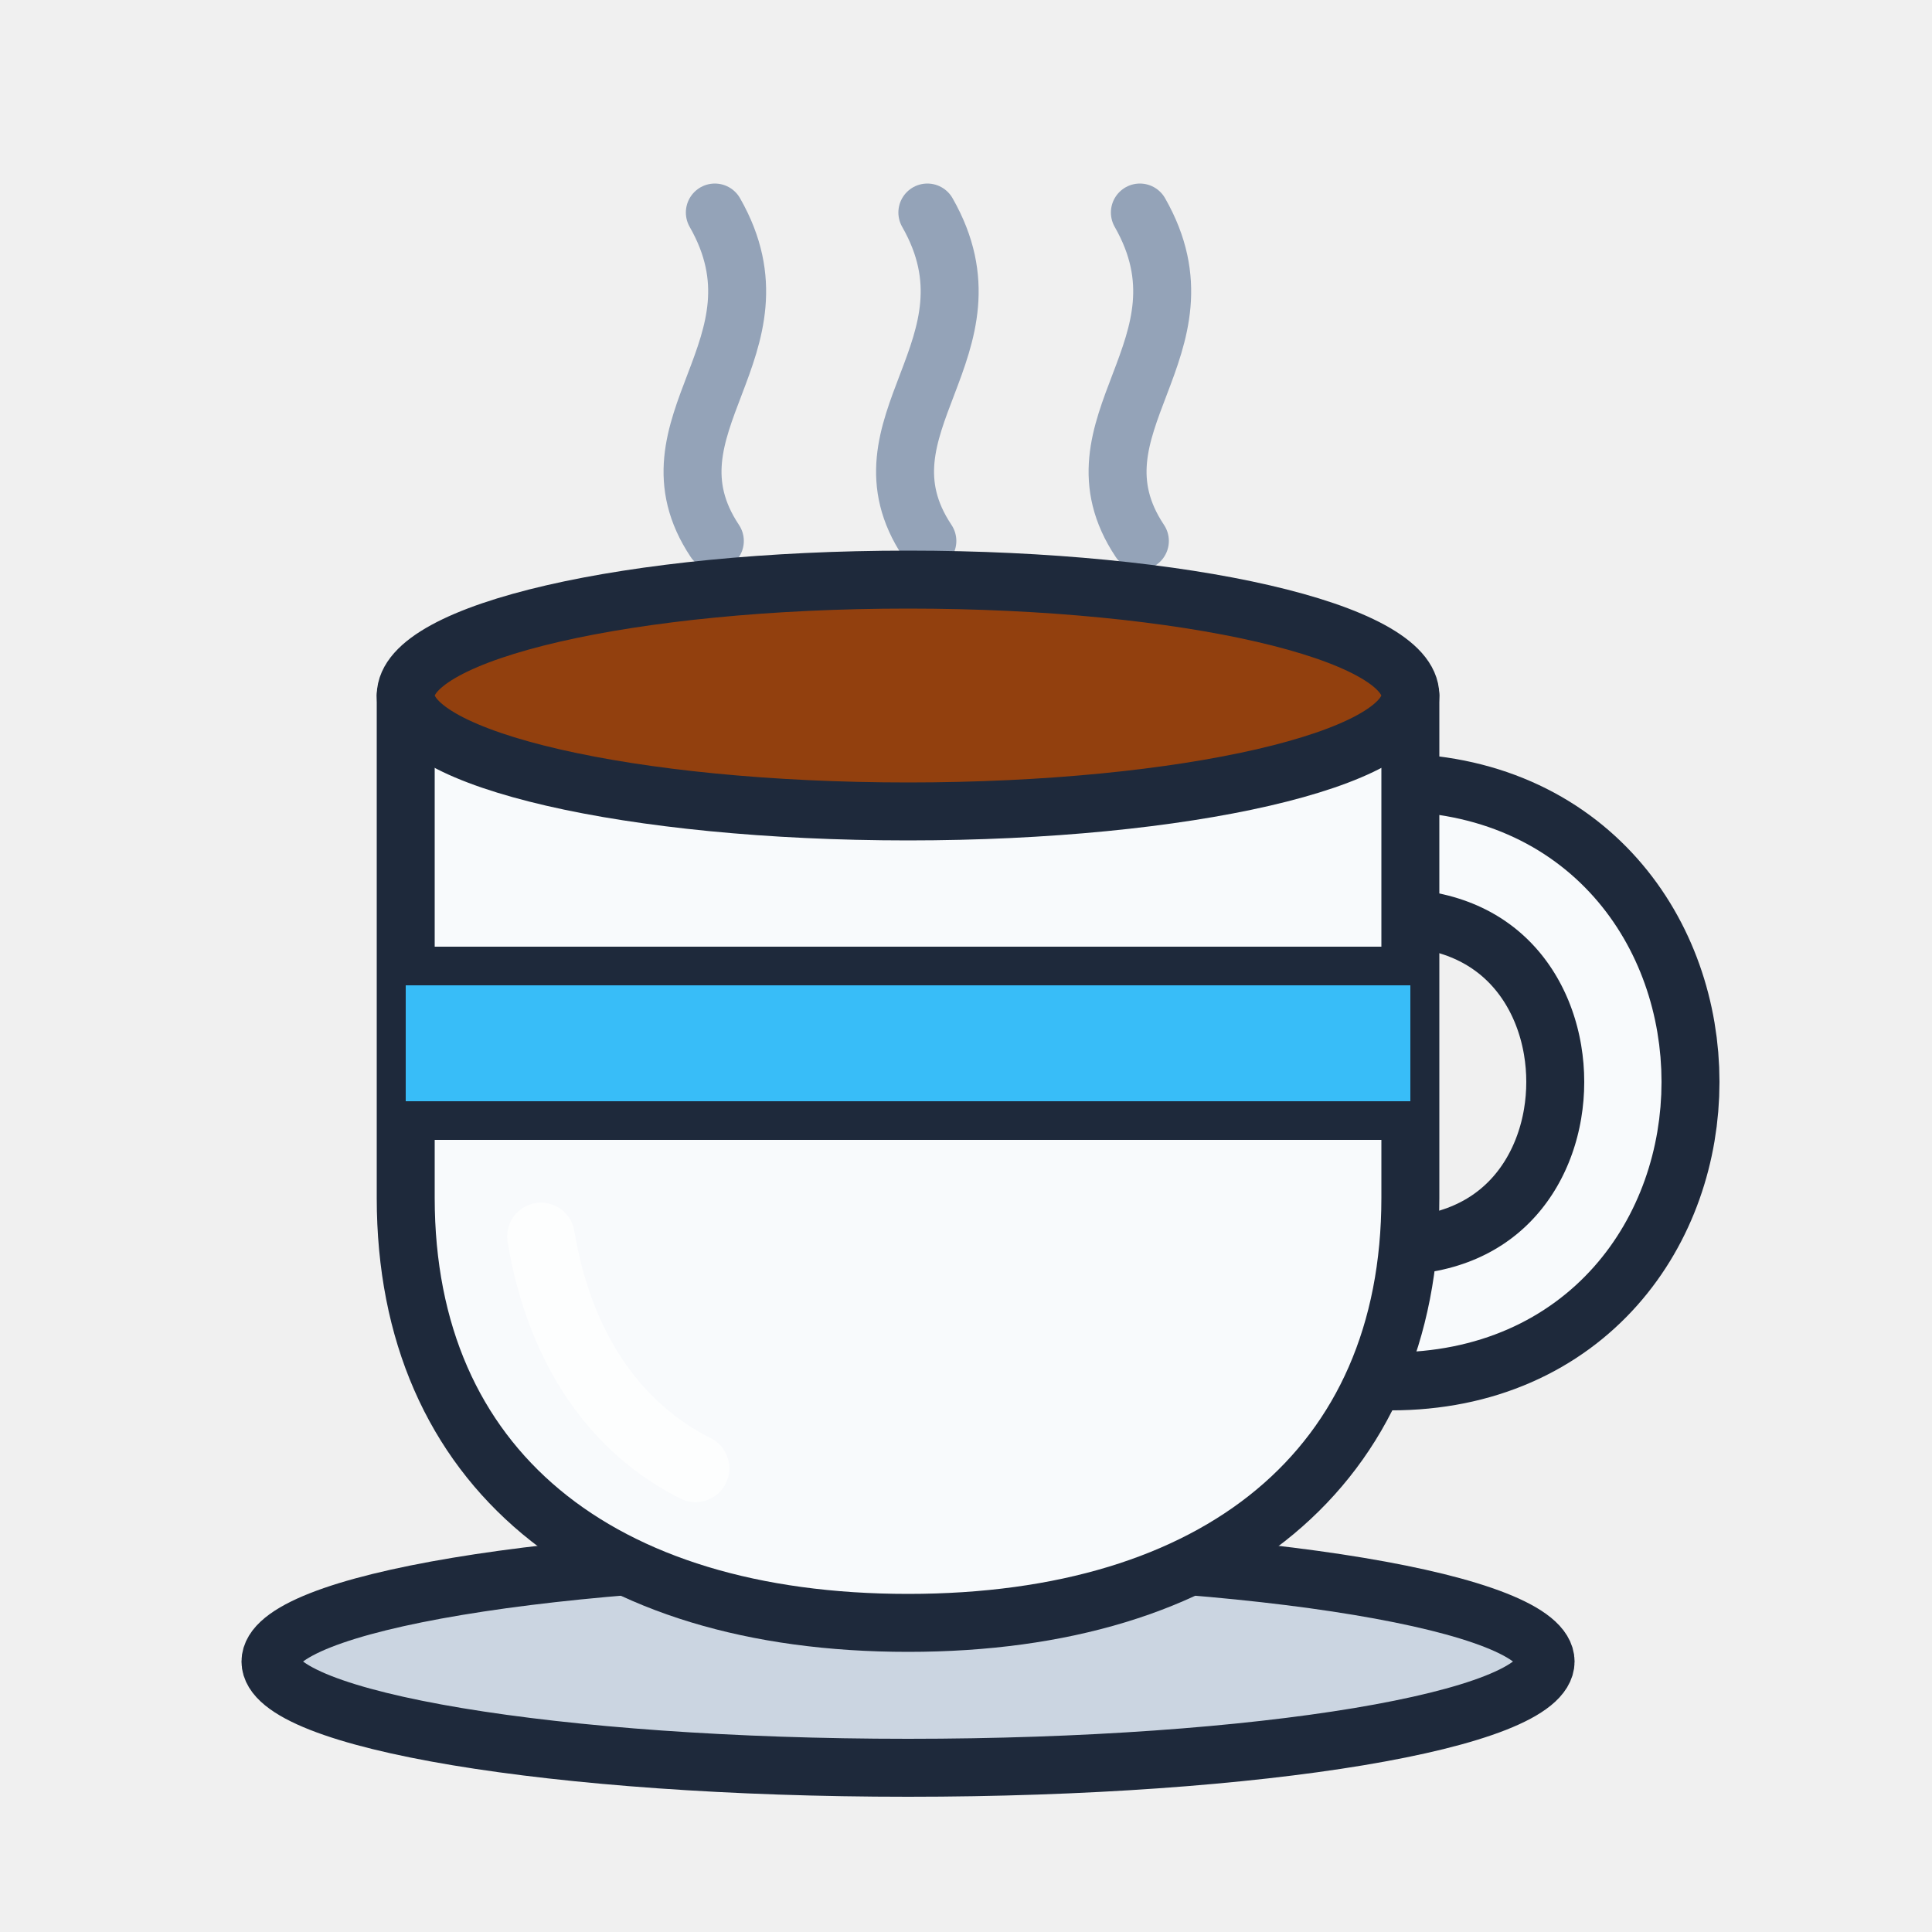
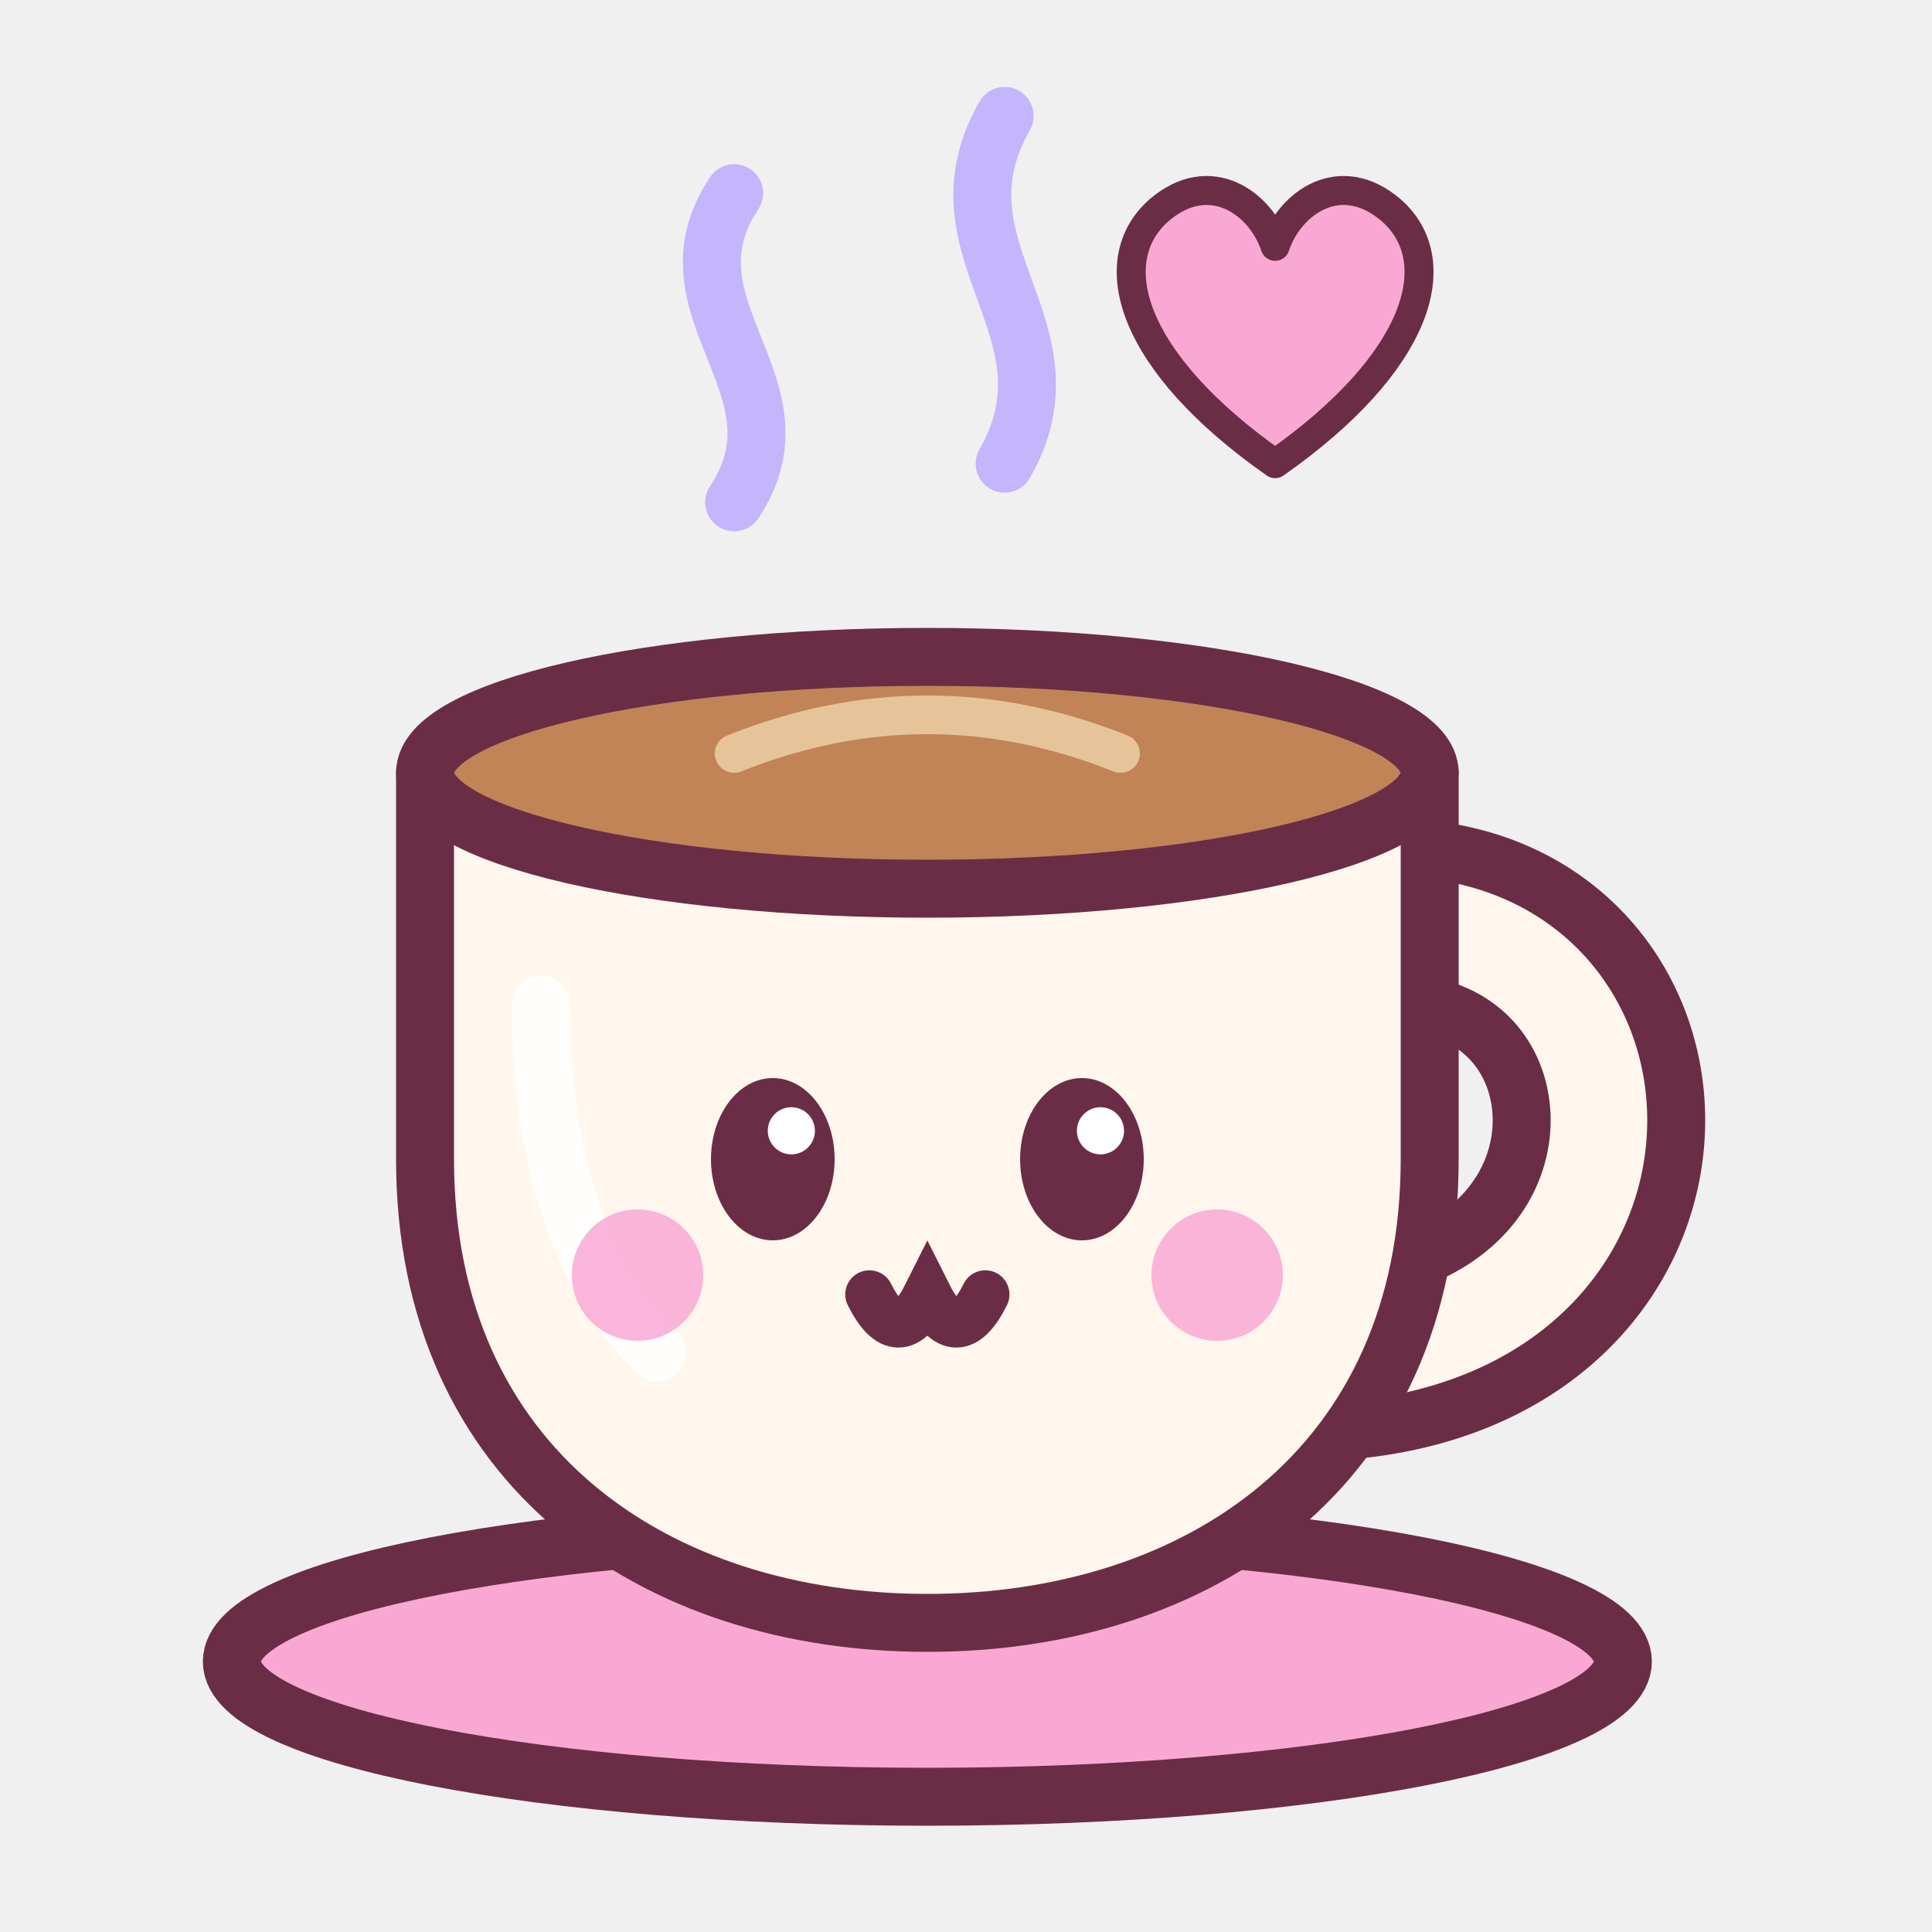
<svg xmlns="http://www.w3.org/2000/svg" viewBox="0 0 100 100">
-   <g fill="none" stroke="#94a3b8" stroke-width="3" stroke-linecap="round">
-     <path d="M37 28 C33 22 41 18 37 11" />
-     <path d="M48 28 C44 22 52 18 48 11" />
-     <path d="M59 28 C55 22 63 18 59 11" />
+   <path d="M38 10 C34 16 42 20 38 26 M52 6 C48 13 56 17 52 24" fill="none" stroke="#c4b5fd" stroke-width="3" stroke-linecap="round" />
+   <path transform="translate(66 18) scale(0.75)" d="M0 8 C-10 1 -12 -6 -8 -9.5 C-4.5 -12.5 -1 -10 0 -7 C1 -10 4.5 -12.5 8 -9.5 C12 -6 10 1 0 8 Z" fill="#f9a8d4" stroke="#6b2d45" stroke-width="2" stroke-linejoin="round" stroke-linecap="round" />
+   <ellipse cx="48" cy="86" rx="36" ry="7" fill="#f9a8d4" stroke="#6b2d45" stroke-width="3" stroke-linejoin="round" stroke-linecap="round" />
+   <path d="M70 48 C86 46 88 68 70 70" fill="none" stroke="#6b2d45" stroke-width="11" stroke-linecap="round" />
+   <path d="M70 48 C86 46 88 68 70 70" fill="none" stroke="#fff7ed" stroke-width="5" stroke-linecap="round" />
+   <path d="M22 40 H74 V60 C74 76 62 84 48 84 C34 84 22 76 22 60 Z" fill="#fff7ed" stroke="#6b2d45" stroke-width="3" stroke-linejoin="round" stroke-linecap="round" />
+   <ellipse cx="48" cy="40" rx="26" ry="6" fill="#c08457" stroke="#6b2d45" stroke-width="3" stroke-linejoin="round" stroke-linecap="round" />
+   <path d="M38 39 Q48 35 58 39" fill="none" stroke="#e7c39a" stroke-width="2" stroke-linecap="round" />
+   <path d="M28 52 C28 60 30 66 34 70" fill="none" stroke="#fff" stroke-width="3" stroke-linecap="round" opacity="0.85" />
+   <g fill="#6b2d45">
+     <ellipse cx="40" cy="60" rx="3.2" ry="4.2" />
+     <ellipse cx="56" cy="60" rx="3.2" ry="4.2" />
  </g>
-   <ellipse cx="47" cy="86" rx="33" ry="5.5" fill="#cbd5e1" stroke="#1e293b" stroke-width="3" stroke-linejoin="round" stroke-linecap="round" />
-   <path d="M72 44 C88 44 88 68 72 68" fill="none" stroke="#1e293b" stroke-width="10" stroke-linecap="round" />
-   <path d="M72 44 C88 44 88 68 72 68" fill="none" stroke="#f8fafc" stroke-width="4" stroke-linecap="round" />
-   <path d="M21 36 H73 V62 C73 76 63 84 47 84 C31 84 21 76 21 62 Z" fill="#f8fafc" stroke="#1e293b" stroke-width="3" stroke-linejoin="round" stroke-linecap="round" />
-   <ellipse cx="47" cy="36" rx="26" ry="6" fill="#92400e" stroke="#1e293b" stroke-width="3" stroke-linejoin="round" stroke-linecap="round" />
-   <rect x="21" y="50" width="52" height="8" fill="#38bdf8" />
-   <path d="M21 50 H73 M21 58 H73" stroke="#1e293b" stroke-width="2" />
-   <path d="M28 64 C29 70 32 74 36 76" fill="none" stroke="#fff" stroke-width="3.5" stroke-linecap="round" opacity="0.75" />
+   <g fill="#fff">
+     <circle cx="40.96" cy="58.53" r="1.22" />
+     <circle cx="56.96" cy="58.53" r="1.22" />
+   </g>
+   <path d="M45 67 Q46.5 70 48 67 Q49.5 70 51 67" fill="none" stroke="#6b2d45" stroke-width="2.5" stroke-linecap="round" />
+   <g fill="#f9a8d4" opacity="0.85">
+     <circle cx="33" cy="66" r="3.4" />
+     <circle cx="63" cy="66" r="3.4" />
+   </g>
</svg>
